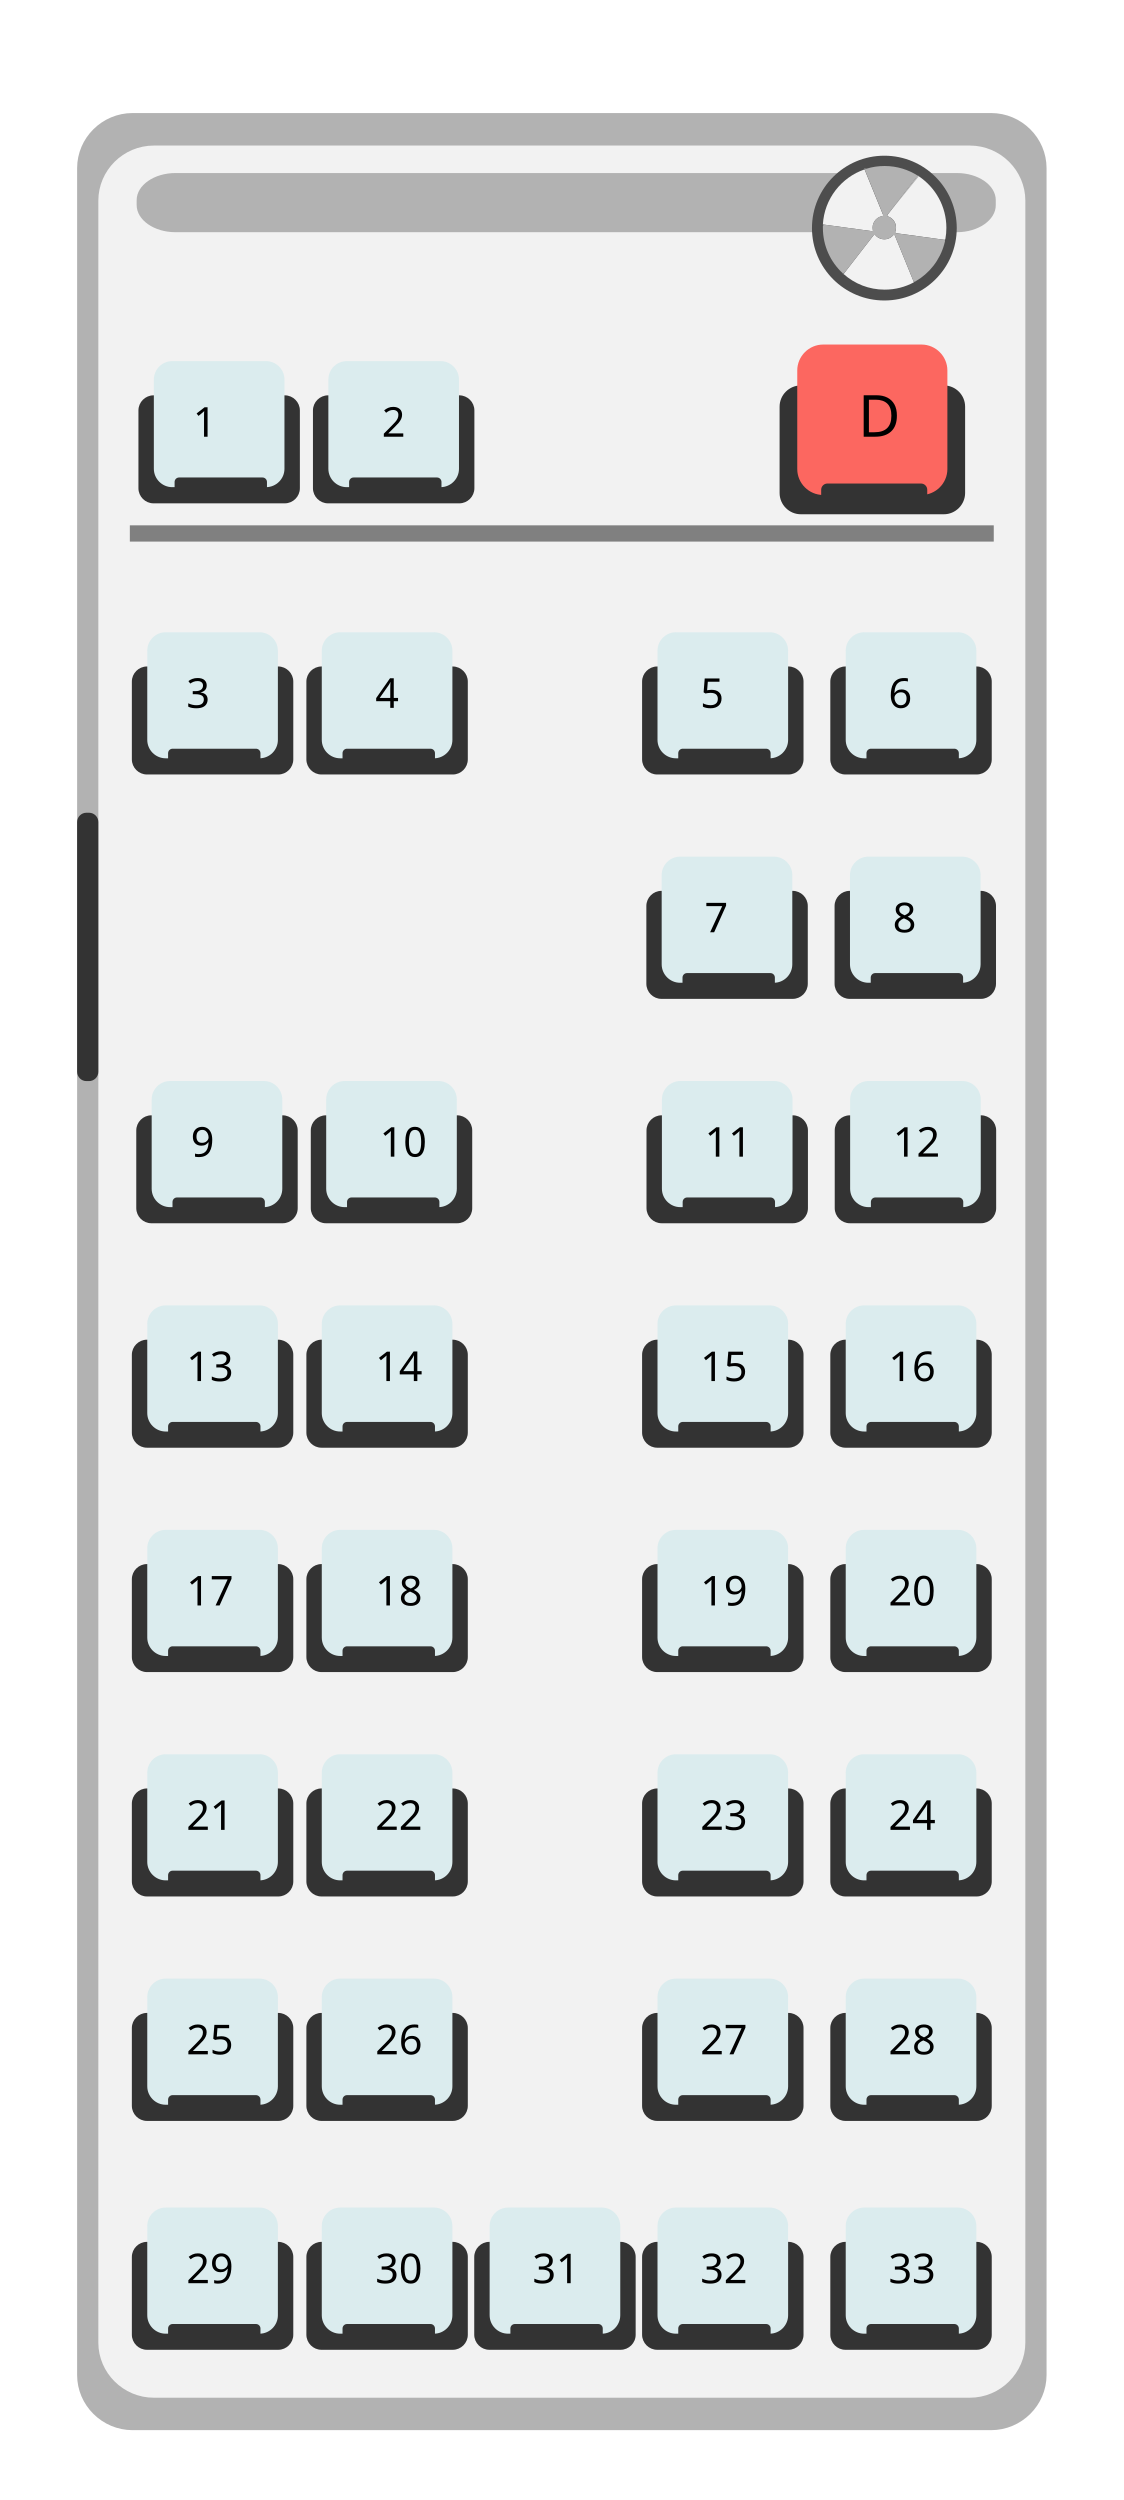
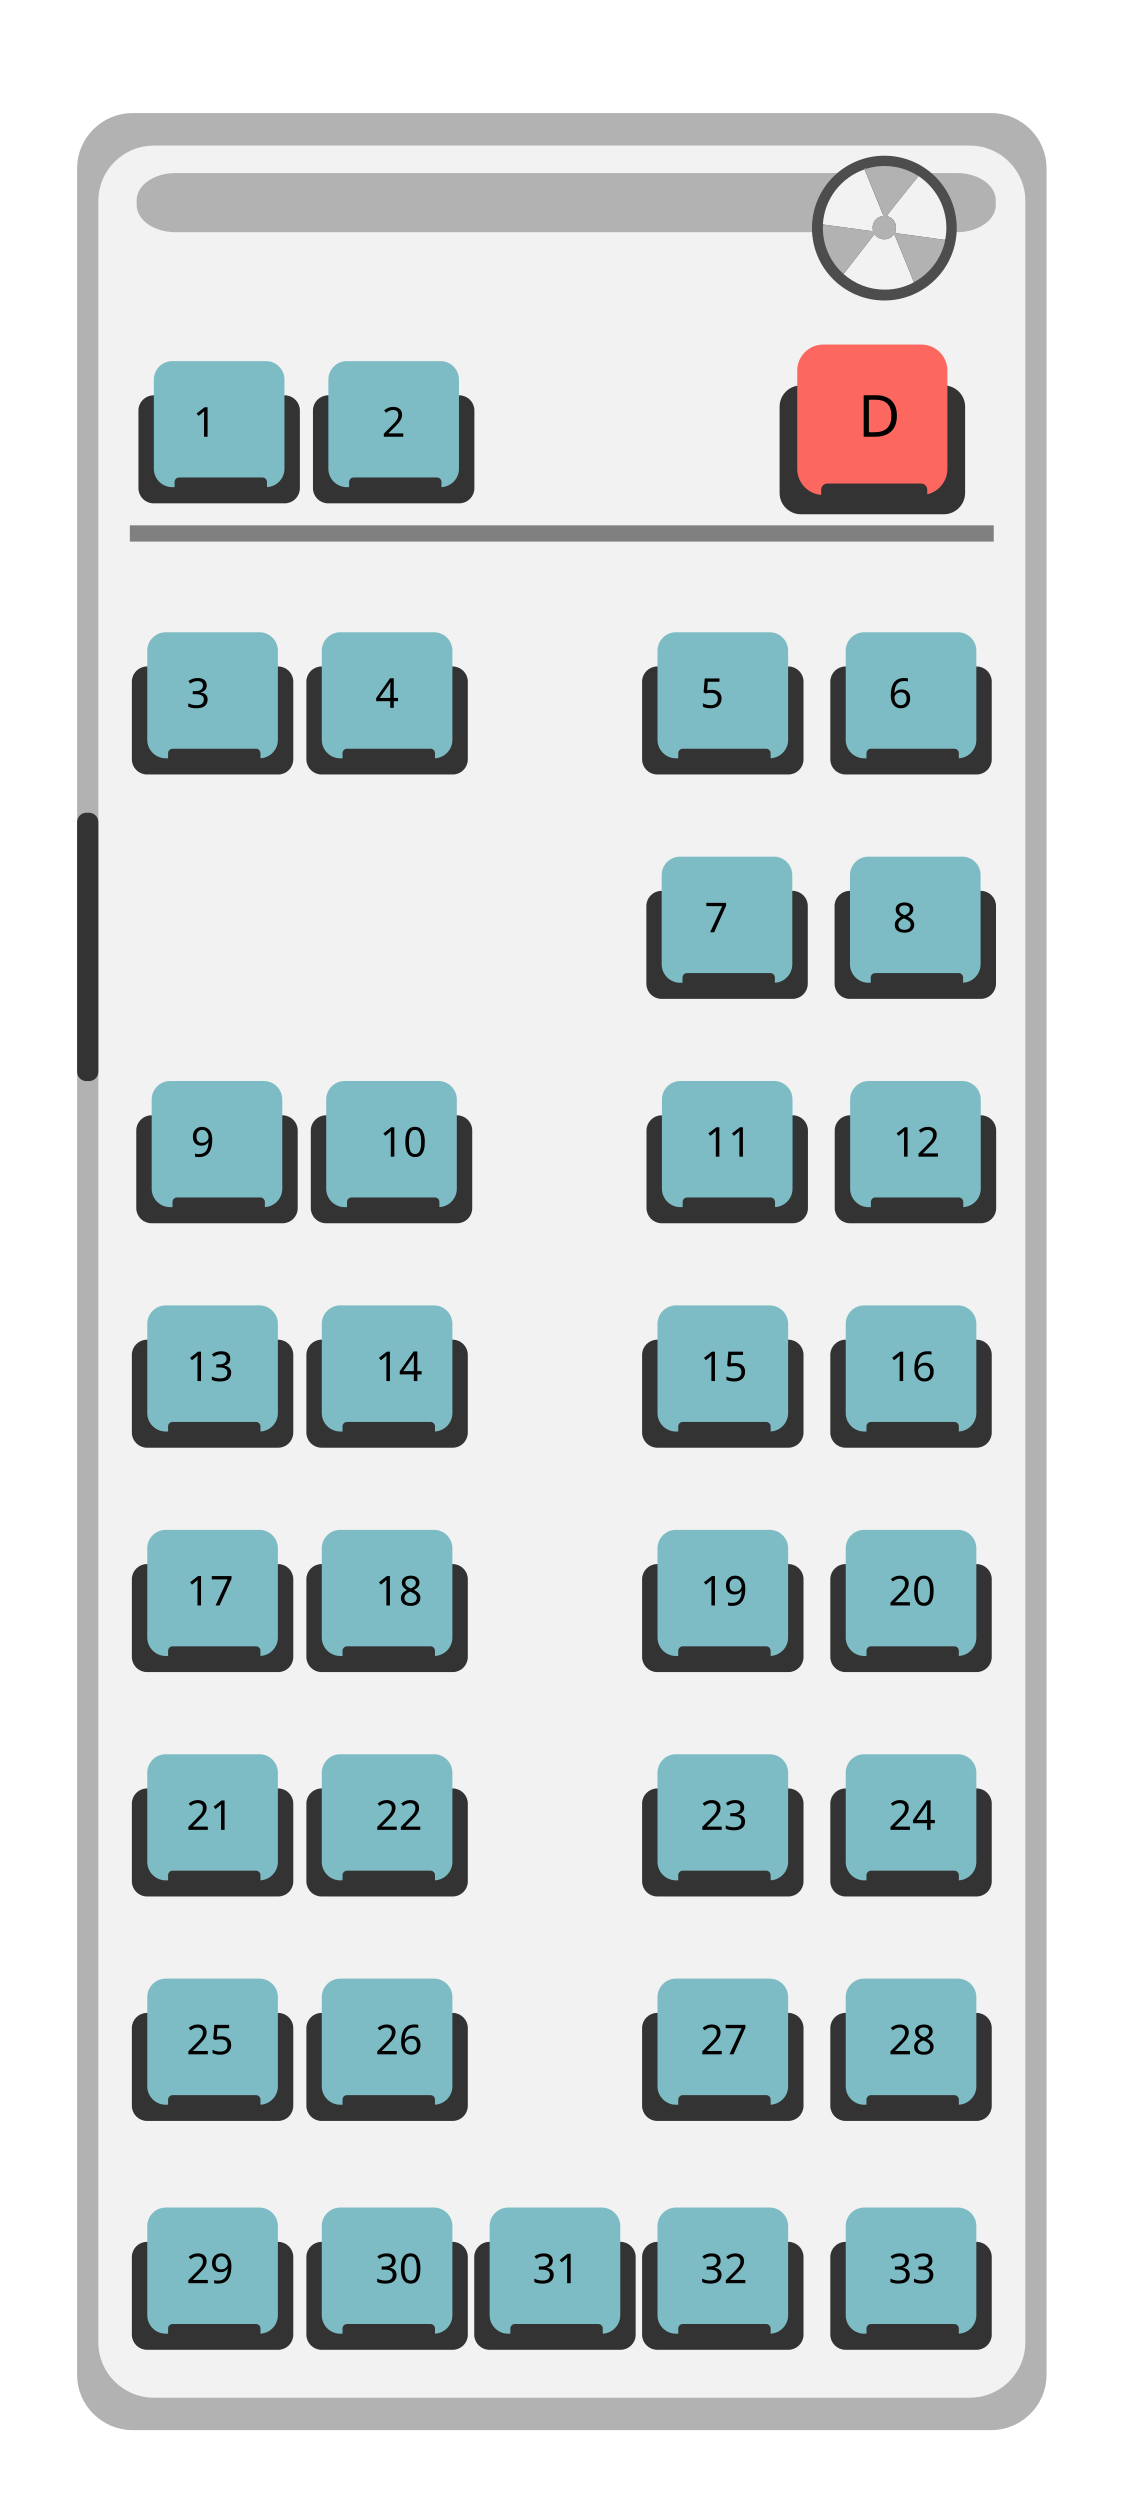
<svg xmlns="http://www.w3.org/2000/svg" version="1.1" id="Layer_1" x="0px" y="0px" viewBox="0 0 1451.3 3228.9" style="enable-background:new 0 0 1451.3 3228.9;" xml:space="preserve">
  <style type="text/css">
	.st0{fill:#B2B2B2;}
	.st1{fill:#F2F2F2;}
	.st2{fill:none;stroke:#808080;stroke-width:21;stroke-miterlimit:10;}
	.st3{fill:#4D4D4D;}
	.st4{fill:none;}
	.st5{fill:#333333;}
- 	.st6{fill:#DBECEE;}
+ 	.st6{fill:#7DBCC4;}
	.st7{font-family:'ArialMT';}
	.st8{font-size:53.218px;}
	.st9{fill:#FC6760;}
	.st10{font-family:'MyriadPro-Regular';}
	.st11{font-size:75px;}
</style>
  <g>
    <g>
      <path class="st0" d="M1280,3138.7H171.3c-39.4,0-71.7-32.1-71.7-71.2V217.2c0-39.2,32.3-71.2,71.7-71.2H1280    c39.4,0,71.7,32.1,71.7,71.2v2850.2C1351.7,3106.6,1319.4,3138.7,1280,3138.7z" />
      <path class="st1" d="M1252.6,3096.8H198.7c-39.4,0-71.7-32.1-71.7-71.2V259.2c0-39.2,32.3-71.2,71.7-71.2h1053.9    c39.4,0,71.7,32.1,71.7,71.2v2766.3C1324.3,3064.7,1292,3096.8,1252.6,3096.8z" />
    </g>
    <path class="st0" d="M1236,299.9H226.6c-27.6,0-50.1-15.8-50.1-35v-6.4c0-19.3,22.6-35,50.1-35H1236c27.6,0,50.1,15.8,50.1,35v6.4   C1286.2,284.1,1263.6,299.9,1236,299.9z" />
    <g>
      <g>
        <line class="st2" x1="167.7" y1="689" x2="1283.5" y2="689" />
      </g>
      <g>
        <circle class="st3" cx="1142.2" cy="294.6" r="93.5" />
        <g>
          <path class="st1" d="M1180.4,364.6c-11.3,6.1-24.1,9.5-37.8,9.5c-20.4,0-38.9-7.6-53.1-20.2l40-51.6c2.7,4.1,7.4,6.8,12.7,6.8      c5.3,0,10-2.8,12.7-6.9L1180.4,364.6z" />
          <path class="st1" d="M1127,294c0,1.7,0.3,3.3,0.8,4.8l-65-8.9c1.8-33.1,23.8-60.8,53.8-71.1l24.5,60.1      C1133.3,279.4,1127,286,1127,294z" />
          <path class="st1" d="M1222.3,294.3c0,4.9-0.4,9.7-1.3,14.3c-0.1,0.7-0.8,1.2-1.5,1.1l-62.1-8.5c-0.9-0.1-1.4-1-1.1-1.9      c0.6-1.7,1-3.5,1-5.4c0-6.7-4.4-12.4-10.4-14.4c-0.9-0.3-1.2-1.4-0.6-2.1l39.1-50.4l0.2,0c0.4,0.2,0.7,0.5,1.1,0.7      C1208.2,242.1,1222.3,266.6,1222.3,294.3z" />
          <path class="st0" d="M1219.4,309.7c0.8,0.1,1.3,0.9,1.2,1.6c-0.3,1.3-0.6,2.6-1,3.9c-5.6,20.7-19.3,38-37.5,48.4h0      c-0.1,0.1-0.2,0.1-0.3,0.2c-0.7,0.4-1.6,0.1-2-0.7l-24-58.7c-0.4-0.9-1.6-1.2-2.3-0.4c-2.8,3.1-6.8,5.1-11.3,5.1      c-4.7,0-8.8-2.1-11.6-5.4c-0.6-0.7-1.6-0.7-2.2,0l-38,49c-0.5,0.6-1.4,0.7-2,0.2c0,0,0,0,0,0c-15.8-14.6-25.6-35.4-25.6-58.6      c0-1,0-1.9,0-2.9c0.6-0.5,0.9-0.8,1.6-1.3l61.4,8.4c0.9,0.1,1.7-0.7,1.5-1.6c-0.2-1-0.3-1.9-0.3-3c0-7.4,5.4-13.6,12.4-14.9      c0.9-0.2,1.4-1.1,1.1-1.9l-23.3-57.1c-0.3-0.7,0.1-1.6,0.9-1.8c0.3-0.1,0.7-0.2,1-0.3h0c7.4-2.3,15.3-3.5,23.4-3.5      c15.8,0,30.6,4.6,43,12.6l-0.2,0l-39.1,50.4c-0.6,0.7-0.3,1.8,0.6,2.1c6.1,2,10.4,7.7,10.4,14.4c0,1.9-0.3,3.7-1,5.4      c-0.3,0.8,0.2,1.7,1.1,1.9L1219.4,309.7z" />
          <polygon class="st0" points="1187.1,227.3 1186.6,227.8 1144.9,279.1 1185.3,227.1 1185.6,227.1     " />
          <path class="st0" d="M1119.1,218c-0.8,0.3-1.6,0.5-2.5,0.8l-0.5-1.2L1119.1,218z" />
          <path class="st4" d="M1182,363.7c-0.6,0.3-1.1,0.6-1.7,0.9" />
          <path class="st0" d="M1062.9,289.9c0,0.2,0,0.3,0,0.4l-0.2-0.5L1062.9,289.9z" />
          <path class="st0" d="M1089.5,353.9l-0.5,0.6l-0.7-1.6C1088.7,353.3,1089.1,353.6,1089.5,353.9z" />
        </g>
      </g>
      <path id="Door" class="st5" d="M115,1396.3h-3.4c-6.6,0-12-5.4-12-12v-322.6c0-6.6,5.4-12,12-12h3.4c6.6,0,12,5.4,12,12v322.6    C127,1390.9,121.6,1396.3,115,1396.3z" />
    </g>
  </g>
  <g id="_x33_3">
    <g>
      <path class="st5" d="M1261.4,3034.9h-169.5c-10.7,0-19.5-8.8-19.5-19.5V2915c0-10.7,8.8-19.5,19.5-19.5h169.5    c10.7,0,19.5,8.8,19.5,19.5v100.5C1280.9,3026.1,1272.1,3034.9,1261.4,3034.9z" />
      <path class="st6" d="M1237.2,3014.1h-121.1c-13.1,0-23.8-10.7-23.8-23.8V2875c0-13.1,10.7-23.8,23.8-23.8h121.1    c13.1,0,23.8,10.7,23.8,23.8v115.3C1261,3003.4,1250.3,3014.1,1237.2,3014.1z" />
      <path class="st5" d="M1232.6,3028.9h-107.7c-3.2,0-5.8-2.6-5.8-5.8v-15.7c0-3.2,2.6-5.8,5.8-5.8h107.7c3.2,0,5.8,2.6,5.8,5.8v15.7    C1238.4,3026.3,1235.8,3028.9,1232.6,3028.9z" />
    </g>
    <text transform="matrix(1 0 0 1 1147.59 2948.894)" class="st7 st8">33</text>
  </g>
  <g id="_x33_2">
    <g>
      <path class="st5" d="M1018.3,3034.9H848.8c-10.7,0-19.5-8.8-19.5-19.5V2915c0-10.7,8.8-19.5,19.5-19.5h169.5    c10.7,0,19.5,8.8,19.5,19.5v100.5C1037.8,3026.1,1029,3034.9,1018.3,3034.9z" />
      <path class="st6" d="M994.1,3014.1H873c-13.1,0-23.8-10.7-23.8-23.8V2875c0-13.1,10.7-23.8,23.8-23.8h121.1    c13.1,0,23.8,10.7,23.8,23.8v115.3C1017.9,3003.4,1007.2,3014.1,994.1,3014.1z" />
      <path class="st5" d="M989.5,3028.9H881.8c-3.2,0-5.8-2.6-5.8-5.8v-15.7c0-3.2,2.6-5.8,5.8-5.8h107.7c3.2,0,5.8,2.6,5.8,5.8v15.7    C995.3,3026.3,992.7,3028.9,989.5,3028.9z" />
    </g>
    <text transform="matrix(1 0 0 1 904.5042 2948.894)" class="st7 st8">32</text>
  </g>
  <g id="_x33_1">
    <g>
      <path class="st5" d="M801.5,3034.9H632c-10.7,0-19.5-8.8-19.5-19.5V2915c0-10.7,8.8-19.5,19.5-19.5h169.5    c10.7,0,19.5,8.8,19.5,19.5v100.5C821,3026.1,812.3,3034.9,801.5,3034.9z" />
      <path class="st6" d="M777.4,3014.1H656.2c-13.1,0-23.8-10.7-23.8-23.8V2875c0-13.1,10.7-23.8,23.8-23.8h121.1    c13.1,0,23.8,10.7,23.8,23.8v115.3C801.1,3003.4,790.4,3014.1,777.4,3014.1z" />
      <path class="st5" d="M772.8,3028.9H665c-3.2,0-5.8-2.6-5.8-5.8v-15.7c0-3.2,2.6-5.8,5.8-5.8h107.7c3.2,0,5.8,2.6,5.8,5.8v15.7    C778.5,3026.3,775.9,3028.9,772.8,3028.9z" />
    </g>
    <text transform="matrix(1 0 0 1 687.7219 2948.894)" class="st7 st8">31</text>
  </g>
  <g id="_x33_0">
    <g>
      <path class="st5" d="M584.8,3034.9H415.2c-10.7,0-19.5-8.8-19.5-19.5V2915c0-10.7,8.8-19.5,19.5-19.5h169.5    c10.7,0,19.5,8.8,19.5,19.5v100.5C604.2,3026.1,595.5,3034.9,584.8,3034.9z" />
      <path class="st6" d="M560.6,3014.1H439.4c-13.1,0-23.8-10.7-23.8-23.8V2875c0-13.1,10.7-23.8,23.8-23.8h121.1    c13.1,0,23.8,10.7,23.8,23.8v115.3C584.3,3003.4,573.6,3014.1,560.6,3014.1z" />
      <path class="st5" d="M556,3028.9H448.2c-3.2,0-5.8-2.6-5.8-5.8v-15.7c0-3.2,2.6-5.8,5.8-5.8H556c3.2,0,5.8,2.6,5.8,5.8v15.7    C561.7,3026.3,559.2,3028.9,556,3028.9z" />
    </g>
    <text transform="matrix(1 0 0 1 484.7273 2948.894)" class="st7 st8">30</text>
  </g>
  <g id="_x32_9">
    <g>
      <path class="st5" d="M359.4,3034.9H189.8c-10.7,0-19.5-8.8-19.5-19.5V2915c0-10.7,8.8-19.5,19.5-19.5h169.5    c10.7,0,19.5,8.8,19.5,19.5v100.5C378.8,3026.1,370.1,3034.9,359.4,3034.9z" />
      <path class="st6" d="M335.2,3014.1H214c-13.1,0-23.8-10.7-23.8-23.8V2875c0-13.1,10.7-23.8,23.8-23.8h121.1    c13.1,0,23.8,10.7,23.8,23.8v115.3C358.9,3003.4,348.2,3014.1,335.2,3014.1z" />
      <path class="st5" d="M330.6,3028.9H222.9c-3.2,0-5.8-2.6-5.8-5.8v-15.7c0-3.2,2.6-5.8,5.8-5.8h107.7c3.2,0,5.8,2.6,5.8,5.8v15.7    C336.3,3026.3,333.8,3028.9,330.6,3028.9z" />
    </g>
    <text transform="matrix(1 0 0 1 240.7424 2948.894)" class="st7 st8">29</text>
  </g>
  <g id="_x32_8">
    <g>
      <path class="st5" d="M1261.4,2739.3h-169.5c-10.7,0-19.5-8.8-19.5-19.5v-100.5c0-10.7,8.8-19.5,19.5-19.5h169.5    c10.7,0,19.5,8.8,19.5,19.5v100.5C1280.9,2730.5,1272.1,2739.3,1261.4,2739.3z" />
      <path class="st6" d="M1237.2,2718.4h-121.1c-13.1,0-23.8-10.7-23.8-23.8v-115.3c0-13.1,10.7-23.8,23.8-23.8h121.1    c13.1,0,23.8,10.7,23.8,23.8v115.3C1261,2707.7,1250.3,2718.4,1237.2,2718.4z" />
      <path class="st5" d="M1232.6,2733.3h-107.7c-3.2,0-5.8-2.6-5.8-5.8v-15.7c0-3.2,2.6-5.8,5.8-5.8h107.7c3.2,0,5.8,2.6,5.8,5.8v15.7    C1238.4,2730.7,1235.8,2733.3,1232.6,2733.3z" />
    </g>
    <text transform="matrix(1 0 0 1 1147.59 2653.254)" class="st7 st8">28</text>
  </g>
  <g id="_x32_7">
    <g>
      <path class="st5" d="M1018.3,2739.3H848.8c-10.7,0-19.5-8.8-19.5-19.5v-100.5c0-10.7,8.8-19.5,19.5-19.5h169.5    c10.7,0,19.5,8.8,19.5,19.5v100.5C1037.8,2730.5,1029,2739.3,1018.3,2739.3z" />
      <path class="st6" d="M994.1,2718.4H873c-13.1,0-23.8-10.7-23.8-23.8v-115.3c0-13.1,10.7-23.8,23.8-23.8h121.1    c13.1,0,23.8,10.7,23.8,23.8v115.3C1017.9,2707.7,1007.2,2718.4,994.1,2718.4z" />
      <path class="st5" d="M989.5,2733.3H881.8c-3.2,0-5.8-2.6-5.8-5.8v-15.7c0-3.2,2.6-5.8,5.8-5.8h107.7c3.2,0,5.8,2.6,5.8,5.8v15.7    C995.3,2730.7,992.7,2733.3,989.5,2733.3z" />
    </g>
    <text transform="matrix(1 0 0 1 904.5042 2653.254)" class="st7 st8">27</text>
  </g>
  <g id="_x32_6">
    <g>
      <path class="st5" d="M584.8,2739.3H415.2c-10.7,0-19.5-8.8-19.5-19.5v-100.5c0-10.7,8.8-19.5,19.5-19.5h169.5    c10.7,0,19.5,8.8,19.5,19.5v100.5C604.2,2730.5,595.5,2739.3,584.8,2739.3z" />
      <path class="st6" d="M560.6,2718.4H439.4c-13.1,0-23.8-10.7-23.8-23.8v-115.3c0-13.1,10.7-23.8,23.8-23.8h121.1    c13.1,0,23.8,10.7,23.8,23.8v115.3C584.3,2707.7,573.6,2718.4,560.6,2718.4z" />
      <path class="st5" d="M556,2733.3H448.2c-3.2,0-5.8-2.6-5.8-5.8v-15.7c0-3.2,2.6-5.8,5.8-5.8H556c3.2,0,5.8,2.6,5.8,5.8v15.7    C561.7,2730.7,559.2,2733.3,556,2733.3z" />
    </g>
    <text transform="matrix(1 0 0 1 484.7273 2653.254)" class="st7 st8">26</text>
  </g>
  <g id="_x32_5">
    <g>
      <path class="st5" d="M359.4,2739.3H189.8c-10.7,0-19.5-8.8-19.5-19.5v-100.5c0-10.7,8.8-19.5,19.5-19.5h169.5    c10.7,0,19.5,8.8,19.5,19.5v100.5C378.8,2730.5,370.1,2739.3,359.4,2739.3z" />
      <path class="st6" d="M335.2,2718.4H214c-13.1,0-23.8-10.7-23.8-23.8v-115.3c0-13.1,10.7-23.8,23.8-23.8h121.1    c13.1,0,23.8,10.7,23.8,23.8v115.3C358.9,2707.7,348.2,2718.4,335.2,2718.4z" />
      <path class="st5" d="M330.6,2733.3H222.9c-3.2,0-5.8-2.6-5.8-5.8v-15.7c0-3.2,2.6-5.8,5.8-5.8h107.7c3.2,0,5.8,2.6,5.8,5.8v15.7    C336.3,2730.7,333.8,2733.3,330.6,2733.3z" />
    </g>
    <text transform="matrix(1 0 0 1 240.7424 2653.254)" class="st7 st8">25</text>
  </g>
  <g id="_x32_4">
    <g>
      <path class="st5" d="M1261.4,2449.4h-169.5c-10.7,0-19.5-8.8-19.5-19.5v-100.5c0-10.7,8.8-19.5,19.5-19.5h169.5    c10.7,0,19.5,8.8,19.5,19.5V2430C1280.9,2440.7,1272.1,2449.4,1261.4,2449.4z" />
      <path class="st6" d="M1237.2,2428.6h-121.1c-13.1,0-23.8-10.7-23.8-23.8v-115.3c0-13.1,10.7-23.8,23.8-23.8h121.1    c13.1,0,23.8,10.7,23.8,23.8v115.3C1261,2417.9,1250.3,2428.6,1237.2,2428.6z" />
      <path class="st5" d="M1232.6,2443.4h-107.7c-3.2,0-5.8-2.6-5.8-5.8v-15.7c0-3.2,2.6-5.8,5.8-5.8h107.7c3.2,0,5.8,2.6,5.8,5.8v15.7    C1238.4,2440.8,1235.8,2443.4,1232.6,2443.4z" />
    </g>
    <text transform="matrix(1 0 0 1 1147.59 2363.419)" class="st7 st8">24</text>
  </g>
  <g id="_x32_3">
    <g>
      <path class="st5" d="M1018.3,2449.4H848.8c-10.7,0-19.5-8.8-19.5-19.5v-100.5c0-10.7,8.8-19.5,19.5-19.5h169.5    c10.7,0,19.5,8.8,19.5,19.5V2430C1037.8,2440.7,1029,2449.4,1018.3,2449.4z" />
      <path class="st6" d="M994.1,2428.6H873c-13.1,0-23.8-10.7-23.8-23.8v-115.3c0-13.1,10.7-23.8,23.8-23.8h121.1    c13.1,0,23.8,10.7,23.8,23.8v115.3C1017.9,2417.9,1007.2,2428.6,994.1,2428.6z" />
      <path class="st5" d="M989.5,2443.4H881.8c-3.2,0-5.8-2.6-5.8-5.8v-15.7c0-3.2,2.6-5.8,5.8-5.8h107.7c3.2,0,5.8,2.6,5.8,5.8v15.7    C995.3,2440.8,992.7,2443.4,989.5,2443.4z" />
    </g>
    <text transform="matrix(1 0 0 1 904.5042 2363.419)" class="st7 st8">23</text>
  </g>
  <g id="_x32_2">
    <g>
      <path class="st5" d="M584.8,2449.4H415.2c-10.7,0-19.5-8.8-19.5-19.5v-100.5c0-10.7,8.8-19.5,19.5-19.5h169.5    c10.7,0,19.5,8.8,19.5,19.5V2430C604.2,2440.7,595.5,2449.4,584.8,2449.4z" />
      <path class="st6" d="M560.6,2428.6H439.4c-13.1,0-23.8-10.7-23.8-23.8v-115.3c0-13.1,10.7-23.8,23.8-23.8h121.1    c13.1,0,23.8,10.7,23.8,23.8v115.3C584.3,2417.9,573.6,2428.6,560.6,2428.6z" />
      <path class="st5" d="M556,2443.4H448.2c-3.2,0-5.8-2.6-5.8-5.8v-15.7c0-3.2,2.6-5.8,5.8-5.8H556c3.2,0,5.8,2.6,5.8,5.8v15.7    C561.7,2440.8,559.2,2443.4,556,2443.4z" />
    </g>
    <text transform="matrix(1 0 0 1 484.7273 2363.419)" class="st7 st8">22</text>
  </g>
  <g id="_x32_1">
    <g>
      <path class="st5" d="M359.4,2449.4H189.8c-10.7,0-19.5-8.8-19.5-19.5v-100.5c0-10.7,8.8-19.5,19.5-19.5h169.5    c10.7,0,19.5,8.8,19.5,19.5V2430C378.8,2440.7,370.1,2449.4,359.4,2449.4z" />
      <path class="st6" d="M335.2,2428.6H214c-13.1,0-23.8-10.7-23.8-23.8v-115.3c0-13.1,10.7-23.8,23.8-23.8h121.1    c13.1,0,23.8,10.7,23.8,23.8v115.3C358.9,2417.9,348.2,2428.6,335.2,2428.6z" />
      <path class="st5" d="M330.6,2443.4H222.9c-3.2,0-5.8-2.6-5.8-5.8v-15.7c0-3.2,2.6-5.8,5.8-5.8h107.7c3.2,0,5.8,2.6,5.8,5.8v15.7    C336.3,2440.8,333.8,2443.4,330.6,2443.4z" />
    </g>
    <text transform="matrix(1 0 0 1 240.7424 2363.419)" class="st7 st8">21</text>
  </g>
  <g id="_x32_0">
    <g>
      <path class="st5" d="M1261.4,2159.6h-169.5c-10.7,0-19.5-8.8-19.5-19.5v-100.5c0-10.7,8.8-19.5,19.5-19.5h169.5    c10.7,0,19.5,8.8,19.5,19.5v100.5C1280.9,2150.8,1272.1,2159.6,1261.4,2159.6z" />
      <path class="st6" d="M1237.2,2138.8h-121.1c-13.1,0-23.8-10.7-23.8-23.8v-115.3c0-13.1,10.7-23.8,23.8-23.8h121.1    c13.1,0,23.8,10.7,23.8,23.8V2115C1261,2128.1,1250.3,2138.8,1237.2,2138.8z" />
      <path class="st5" d="M1232.6,2153.6h-107.7c-3.2,0-5.8-2.6-5.8-5.8v-15.7c0-3.2,2.6-5.8,5.8-5.8h107.7c3.2,0,5.8,2.6,5.8,5.8v15.7    C1238.4,2151,1235.8,2153.6,1232.6,2153.6z" />
    </g>
    <text transform="matrix(1 0 0 1 1147.59 2073.585)" class="st7 st8">20</text>
  </g>
  <g id="_x31_9">
    <g>
      <path class="st5" d="M1018.3,2159.6H848.8c-10.7,0-19.5-8.8-19.5-19.5v-100.5c0-10.7,8.8-19.5,19.5-19.5h169.5    c10.7,0,19.5,8.8,19.5,19.5v100.5C1037.8,2150.8,1029,2159.6,1018.3,2159.6z" />
      <path class="st6" d="M994.1,2138.8H873c-13.1,0-23.8-10.7-23.8-23.8v-115.3c0-13.1,10.7-23.8,23.8-23.8h121.1    c13.1,0,23.8,10.7,23.8,23.8V2115C1017.9,2128.1,1007.2,2138.8,994.1,2138.8z" />
      <path class="st5" d="M989.5,2153.6H881.8c-3.2,0-5.8-2.6-5.8-5.8v-15.7c0-3.2,2.6-5.8,5.8-5.8h107.7c3.2,0,5.8,2.6,5.8,5.8v15.7    C995.3,2151,992.7,2153.6,989.5,2153.6z" />
    </g>
    <text transform="matrix(1 0 0 1 904.5042 2073.585)" class="st7 st8">19</text>
  </g>
  <g id="_x31_8">
    <g>
      <path class="st5" d="M584.8,2159.6H415.2c-10.7,0-19.5-8.8-19.5-19.5v-100.5c0-10.7,8.8-19.5,19.5-19.5h169.5    c10.7,0,19.5,8.8,19.5,19.5v100.5C604.2,2150.8,595.5,2159.6,584.8,2159.6z" />
      <path class="st6" d="M560.6,2138.8H439.4c-13.1,0-23.8-10.7-23.8-23.8v-115.3c0-13.1,10.7-23.8,23.8-23.8h121.1    c13.1,0,23.8,10.7,23.8,23.8V2115C584.3,2128.1,573.6,2138.8,560.6,2138.8z" />
      <path class="st5" d="M556,2153.6H448.2c-3.2,0-5.8-2.6-5.8-5.8v-15.7c0-3.2,2.6-5.8,5.8-5.8H556c3.2,0,5.8,2.6,5.8,5.8v15.7    C561.7,2151,559.2,2153.6,556,2153.6z" />
    </g>
    <text transform="matrix(1 0 0 1 484.7273 2073.585)" class="st7 st8">18</text>
  </g>
  <g id="_x31_7">
    <g>
      <path class="st5" d="M359.4,2159.6H189.8c-10.7,0-19.5-8.8-19.5-19.5v-100.5c0-10.7,8.8-19.5,19.5-19.5h169.5    c10.7,0,19.5,8.8,19.5,19.5v100.5C378.8,2150.8,370.1,2159.6,359.4,2159.6z" />
      <path class="st6" d="M335.2,2138.8H214c-13.1,0-23.8-10.7-23.8-23.8v-115.3c0-13.1,10.7-23.8,23.8-23.8h121.1    c13.1,0,23.8,10.7,23.8,23.8V2115C358.9,2128.1,348.2,2138.8,335.2,2138.8z" />
      <path class="st5" d="M330.6,2153.6H222.9c-3.2,0-5.8-2.6-5.8-5.8v-15.7c0-3.2,2.6-5.8,5.8-5.8h107.7c3.2,0,5.8,2.6,5.8,5.8v15.7    C336.3,2151,333.8,2153.6,330.6,2153.6z" />
    </g>
    <text transform="matrix(1 0 0 1 240.7424 2073.585)" class="st7 st8">17</text>
  </g>
  <g id="_x31_6">
    <g>
      <path class="st5" d="M1261.4,1869.8h-169.5c-10.7,0-19.5-8.8-19.5-19.5v-100.5c0-10.7,8.8-19.5,19.5-19.5h169.5    c10.7,0,19.5,8.8,19.5,19.5v100.5C1280.9,1861,1272.1,1869.8,1261.4,1869.8z" />
      <path class="st6" d="M1237.2,1848.9h-121.1c-13.1,0-23.8-10.7-23.8-23.8v-115.3c0-13.1,10.7-23.8,23.8-23.8h121.1    c13.1,0,23.8,10.7,23.8,23.8v115.3C1261,1838.2,1250.3,1848.9,1237.2,1848.9z" />
      <path class="st5" d="M1232.6,1863.8h-107.7c-3.2,0-5.8-2.6-5.8-5.8v-15.7c0-3.2,2.6-5.8,5.8-5.8h107.7c3.2,0,5.8,2.6,5.8,5.8v15.7    C1238.4,1861.2,1235.8,1863.8,1232.6,1863.8z" />
    </g>
    <text transform="matrix(1 0 0 1 1147.59 1783.751)" class="st7 st8">16</text>
  </g>
  <g id="_x31_5">
    <g>
      <path class="st5" d="M1018.3,1869.8H848.8c-10.7,0-19.5-8.8-19.5-19.5v-100.5c0-10.7,8.8-19.5,19.5-19.5h169.5    c10.7,0,19.5,8.8,19.5,19.5v100.5C1037.8,1861,1029,1869.8,1018.3,1869.8z" />
      <path class="st6" d="M994.1,1848.9H873c-13.1,0-23.8-10.7-23.8-23.8v-115.3c0-13.1,10.7-23.8,23.8-23.8h121.1    c13.1,0,23.8,10.7,23.8,23.8v115.3C1017.9,1838.2,1007.2,1848.9,994.1,1848.9z" />
      <path class="st5" d="M989.5,1863.8H881.8c-3.2,0-5.8-2.6-5.8-5.8v-15.7c0-3.2,2.6-5.8,5.8-5.8h107.7c3.2,0,5.8,2.6,5.8,5.8v15.7    C995.3,1861.2,992.7,1863.8,989.5,1863.8z" />
    </g>
    <text transform="matrix(1 0 0 1 904.5042 1783.751)" class="st7 st8">15</text>
  </g>
  <g id="_x31_4">
    <g>
      <path class="st5" d="M584.8,1869.8H415.2c-10.7,0-19.5-8.8-19.5-19.5v-100.5c0-10.7,8.8-19.5,19.5-19.5h169.5    c10.7,0,19.5,8.8,19.5,19.5v100.5C604.2,1861,595.5,1869.8,584.8,1869.8z" />
      <path class="st6" d="M560.6,1848.9H439.4c-13.1,0-23.8-10.7-23.8-23.8v-115.3c0-13.1,10.7-23.8,23.8-23.8h121.1    c13.1,0,23.8,10.7,23.8,23.8v115.3C584.3,1838.2,573.6,1848.9,560.6,1848.9z" />
      <path class="st5" d="M556,1863.8H448.2c-3.2,0-5.8-2.6-5.8-5.8v-15.7c0-3.2,2.6-5.8,5.8-5.8H556c3.2,0,5.8,2.6,5.8,5.8v15.7    C561.7,1861.2,559.2,1863.8,556,1863.8z" />
    </g>
    <text transform="matrix(1 0 0 1 484.7273 1783.751)" class="st7 st8">14</text>
  </g>
  <g id="_x31_3">
    <g>
      <path class="st5" d="M359.4,1869.8H189.8c-10.7,0-19.5-8.8-19.5-19.5v-100.5c0-10.7,8.8-19.5,19.5-19.5h169.5    c10.7,0,19.5,8.8,19.5,19.5v100.5C378.8,1861,370.1,1869.8,359.4,1869.8z" />
      <path class="st6" d="M335.2,1848.9H214c-13.1,0-23.8-10.7-23.8-23.8v-115.3c0-13.1,10.7-23.8,23.8-23.8h121.1    c13.1,0,23.8,10.7,23.8,23.8v115.3C358.9,1838.2,348.2,1848.9,335.2,1848.9z" />
      <path class="st5" d="M330.6,1863.8H222.9c-3.2,0-5.8-2.6-5.8-5.8v-15.7c0-3.2,2.6-5.8,5.8-5.8h107.7c3.2,0,5.8,2.6,5.8,5.8v15.7    C336.3,1861.2,333.8,1863.8,330.6,1863.8z" />
    </g>
    <text transform="matrix(1 0 0 1 240.7424 1783.751)" class="st7 st8">13</text>
  </g>
  <g id="_x31_2">
    <g>
      <path class="st5" d="M1267.1,1579.9h-169.5c-10.7,0-19.5-8.8-19.5-19.5V1460c0-10.7,8.8-19.5,19.5-19.5h169.5    c10.7,0,19.5,8.8,19.5,19.5v100.5C1286.6,1571.2,1277.8,1579.9,1267.1,1579.9z" />
      <path class="st6" d="M1242.9,1559.1h-121.1c-13.1,0-23.8-10.7-23.8-23.8V1420c0-13.1,10.7-23.8,23.8-23.8h121.1    c13.1,0,23.8,10.7,23.8,23.8v115.3C1266.7,1548.4,1256,1559.1,1242.9,1559.1z" />
      <path class="st5" d="M1238.3,1573.9h-107.7c-3.2,0-5.8-2.6-5.8-5.8v-15.7c0-3.2,2.6-5.8,5.8-5.8h107.7c3.2,0,5.8,2.6,5.8,5.8v15.7    C1244.1,1571.3,1241.5,1573.9,1238.3,1573.9z" />
    </g>
    <text transform="matrix(1 0 0 1 1153.292 1493.916)" class="st7 st8">12</text>
  </g>
  <g id="_x31_1">
    <g>
      <path class="st5" d="M1024,1579.9H854.5c-10.7,0-19.5-8.8-19.5-19.5V1460c0-10.7,8.8-19.5,19.5-19.5H1024    c10.7,0,19.5,8.8,19.5,19.5v100.5C1043.5,1571.2,1034.8,1579.9,1024,1579.9z" />
      <path class="st6" d="M999.8,1559.1H878.7c-13.1,0-23.8-10.7-23.8-23.8V1420c0-13.1,10.7-23.8,23.8-23.8h121.1    c13.1,0,23.8,10.7,23.8,23.8v115.3C1023.6,1548.4,1012.9,1559.1,999.8,1559.1z" />
      <path class="st5" d="M995.2,1573.9H887.5c-3.2,0-5.8-2.6-5.8-5.8v-15.7c0-3.2,2.6-5.8,5.8-5.8h107.7c3.2,0,5.8,2.6,5.8,5.8v15.7    C1001,1571.3,998.4,1573.9,995.2,1573.9z" />
    </g>
    <text transform="matrix(1 0 0 1 910.2064 1493.916)" class="st7 st8">11</text>
  </g>
  <g id="_x31_0">
    <g>
      <path class="st5" d="M590.5,1579.9H420.9c-10.7,0-19.5-8.8-19.5-19.5V1460c0-10.7,8.8-19.5,19.5-19.5h169.5    c10.7,0,19.5,8.8,19.5,19.5v100.5C609.9,1571.2,601.2,1579.9,590.5,1579.9z" />
      <path class="st6" d="M566.3,1559.1H445.1c-13.1,0-23.8-10.7-23.8-23.8V1420c0-13.1,10.7-23.8,23.8-23.8h121.1    c13.1,0,23.8,10.7,23.8,23.8v115.3C590,1548.4,579.3,1559.1,566.3,1559.1z" />
      <path class="st5" d="M561.7,1573.9H454c-3.2,0-5.8-2.6-5.8-5.8v-15.7c0-3.2,2.6-5.8,5.8-5.8h107.7c3.2,0,5.8,2.6,5.8,5.8v15.7    C567.4,1571.3,564.9,1573.9,561.7,1573.9z" />
    </g>
    <text transform="matrix(1 0 0 1 490.4295 1493.916)" class="st7 st8">10</text>
  </g>
  <g id="_x39_">
    <g>
      <path class="st5" d="M365.1,1579.9H195.5c-10.7,0-19.5-8.8-19.5-19.5V1460c0-10.7,8.8-19.5,19.5-19.5h169.5    c10.7,0,19.5,8.8,19.5,19.5v100.5C384.5,1571.2,375.8,1579.9,365.1,1579.9z" />
      <path class="st6" d="M340.9,1559.1H219.7c-13.1,0-23.8-10.7-23.8-23.8V1420c0-13.1,10.7-23.8,23.8-23.8h121.1    c13.1,0,23.8,10.7,23.8,23.8v115.3C364.6,1548.4,353.9,1559.1,340.9,1559.1z" />
      <path class="st5" d="M336.3,1573.9H228.6c-3.2,0-5.8-2.6-5.8-5.8v-15.7c0-3.2,2.6-5.8,5.8-5.8h107.7c3.2,0,5.8,2.6,5.8,5.8v15.7    C342,1571.3,339.5,1573.9,336.3,1573.9z" />
    </g>
    <text transform="matrix(1 0 0 1 246.4447 1493.916)" class="st7 st8">9</text>
  </g>
  <g id="_x38_">
    <g>
      <path class="st5" d="M1266.9,1290.1h-169.5c-10.7,0-19.5-8.8-19.5-19.5v-100.5c0-10.7,8.8-19.5,19.5-19.5h169.5    c10.7,0,19.5,8.8,19.5,19.5v100.5C1286.3,1281.3,1277.6,1290.1,1266.9,1290.1z" />
      <path class="st6" d="M1242.7,1269.3h-121.1c-13.1,0-23.8-10.7-23.8-23.8v-115.3c0-13.1,10.7-23.8,23.8-23.8h121.1    c13.1,0,23.8,10.7,23.8,23.8v115.3C1266.4,1258.6,1255.7,1269.3,1242.7,1269.3z" />
      <path class="st5" d="M1238.1,1284.1h-107.7c-3.2,0-5.8-2.6-5.8-5.8v-15.7c0-3.2,2.6-5.8,5.8-5.8h107.7c3.2,0,5.8,2.6,5.8,5.8v15.7    C1243.8,1281.5,1241.3,1284.1,1238.1,1284.1z" />
    </g>
    <text transform="matrix(1 0 0 1 1153.031 1204.082)" class="st7 st8">8</text>
  </g>
  <g id="_x37_">
    <g>
      <path class="st5" d="M1023.8,1290.1H854.3c-10.7,0-19.5-8.8-19.5-19.5v-100.5c0-10.7,8.8-19.5,19.5-19.5h169.5    c10.7,0,19.5,8.8,19.5,19.5v100.5C1043.3,1281.3,1034.5,1290.1,1023.8,1290.1z" />
      <path class="st6" d="M999.6,1269.3H878.4c-13.1,0-23.8-10.7-23.8-23.8v-115.3c0-13.1,10.7-23.8,23.8-23.8h121.1    c13.1,0,23.8,10.7,23.8,23.8v115.3C1023.3,1258.6,1012.6,1269.3,999.6,1269.3z" />
      <path class="st5" d="M995,1284.1H887.3c-3.2,0-5.8-2.6-5.8-5.8v-15.7c0-3.2,2.6-5.8,5.8-5.8H995c3.2,0,5.8,2.6,5.8,5.8v15.7    C1000.8,1281.5,998.2,1284.1,995,1284.1z" />
    </g>
    <text transform="matrix(1 0 0 1 909.9457 1204.082)" class="st7 st8">7</text>
  </g>
  <g id="_x36_">
    <g>
      <path class="st5" d="M1261.4,1000.3h-169.5c-10.7,0-19.5-8.8-19.5-19.5V880.3c0-10.7,8.8-19.5,19.5-19.5h169.5    c10.7,0,19.5,8.8,19.5,19.5v100.5C1280.9,991.5,1272.1,1000.3,1261.4,1000.3z" />
      <path class="st6" d="M1237.2,979.4h-121.1c-13.1,0-23.8-10.7-23.8-23.8V840.4c0-13.1,10.7-23.8,23.8-23.8h121.1    c13.1,0,23.8,10.7,23.8,23.8v115.3C1261,968.7,1250.3,979.4,1237.2,979.4z" />
      <path class="st5" d="M1232.6,994.3h-107.7c-3.2,0-5.8-2.6-5.8-5.8v-15.7c0-3.2,2.6-5.8,5.8-5.8h107.7c3.2,0,5.8,2.6,5.8,5.8v15.7    C1238.4,991.7,1235.8,994.3,1232.6,994.3z" />
    </g>
    <text transform="matrix(1 0 0 1 1147.59 914.2474)" class="st7 st8">6</text>
  </g>
  <g id="_x35_">
    <g>
      <path class="st5" d="M1018.3,1000.3H848.8c-10.7,0-19.5-8.8-19.5-19.5V880.3c0-10.7,8.8-19.5,19.5-19.5h169.5    c10.7,0,19.5,8.8,19.5,19.5v100.5C1037.8,991.5,1029,1000.3,1018.3,1000.3z" />
      <path class="st6" d="M994.1,979.4H873c-13.1,0-23.8-10.7-23.8-23.8V840.4c0-13.1,10.7-23.8,23.8-23.8h121.1    c13.1,0,23.8,10.7,23.8,23.8v115.3C1017.9,968.7,1007.2,979.4,994.1,979.4z" />
      <path class="st5" d="M989.5,994.3H881.8c-3.2,0-5.8-2.6-5.8-5.8v-15.7c0-3.2,2.6-5.8,5.8-5.8h107.7c3.2,0,5.8,2.6,5.8,5.8v15.7    C995.3,991.7,992.7,994.3,989.5,994.3z" />
    </g>
    <text transform="matrix(1 0 0 1 904.5042 914.2474)" class="st7 st8">5</text>
  </g>
  <g id="_x34__17_">
    <g>
      <path class="st5" d="M584.8,1000.3H415.2c-10.7,0-19.5-8.8-19.5-19.5V880.3c0-10.7,8.8-19.5,19.5-19.5h169.5    c10.7,0,19.5,8.8,19.5,19.5v100.5C604.2,991.5,595.5,1000.3,584.8,1000.3z" />
      <path class="st6" d="M560.6,979.4H439.4c-13.1,0-23.8-10.7-23.8-23.8V840.4c0-13.1,10.7-23.8,23.8-23.8h121.1    c13.1,0,23.8,10.7,23.8,23.8v115.3C584.3,968.7,573.6,979.4,560.6,979.4z" />
      <path class="st5" d="M556,994.3H448.2c-3.2,0-5.8-2.6-5.8-5.8v-15.7c0-3.2,2.6-5.8,5.8-5.8H556c3.2,0,5.8,2.6,5.8,5.8v15.7    C561.7,991.7,559.2,994.3,556,994.3z" />
    </g>
    <text transform="matrix(1 0 0 1 484.7273 914.2474)" class="st7 st8">4</text>
  </g>
  <g id="_x33__7_">
    <g>
      <path class="st5" d="M359.4,1000.3H189.8c-10.7,0-19.5-8.8-19.5-19.5V880.3c0-10.7,8.8-19.5,19.5-19.5h169.5    c10.7,0,19.5,8.8,19.5,19.5v100.5C378.8,991.5,370.1,1000.3,359.4,1000.3z" />
      <path class="st6" d="M335.2,979.4H214c-13.1,0-23.8-10.7-23.8-23.8V840.4c0-13.1,10.7-23.8,23.8-23.8h121.1    c13.1,0,23.8,10.7,23.8,23.8v115.3C358.9,968.7,348.2,979.4,335.2,979.4z" />
      <path class="st5" d="M330.6,994.3H222.9c-3.2,0-5.8-2.6-5.8-5.8v-15.7c0-3.2,2.6-5.8,5.8-5.8h107.7c3.2,0,5.8,2.6,5.8,5.8v15.7    C336.3,991.7,333.8,994.3,330.6,994.3z" />
    </g>
    <text transform="matrix(1 0 0 1 240.7424 914.2474)" class="st7 st8">3</text>
  </g>
  <g id="_x32__7_">
    <g>
      <path class="st5" d="M593.2,650.1H423.7c-10.7,0-19.5-8.8-19.5-19.5V530.1c0-10.7,8.8-19.5,19.5-19.5h169.5    c10.7,0,19.5,8.8,19.5,19.5v100.5C612.7,641.3,603.9,650.1,593.2,650.1z" />
      <path class="st6" d="M569,629.2H447.9c-13.1,0-23.8-10.7-23.8-23.8V490.2c0-13.1,10.7-23.8,23.8-23.8H569    c13.1,0,23.8,10.7,23.8,23.8v115.3C592.8,618.5,582.1,629.2,569,629.2z" />
      <path class="st5" d="M564.4,644H456.7c-3.2,0-5.8-2.6-5.8-5.8v-15.7c0-3.2,2.6-5.8,5.8-5.8h107.7c3.2,0,5.8,2.6,5.8,5.8v15.7    C570.2,641.5,567.6,644,564.4,644z" />
    </g>
    <text transform="matrix(1 0 0 1 493.1849 564.0364)" class="st7 st8">2</text>
  </g>
  <g id="_x31_">
    <g>
      <path class="st5" d="M367.8,650.1H198.3c-10.7,0-19.5-8.8-19.5-19.5V530.1c0-10.7,8.8-19.5,19.5-19.5h169.5    c10.7,0,19.5,8.8,19.5,19.5v100.5C387.3,641.3,378.5,650.1,367.8,650.1z" />
      <path class="st6" d="M343.6,629.2H222.5c-13.1,0-23.8-10.7-23.8-23.8V490.2c0-13.1,10.7-23.8,23.8-23.8h121.1    c13.1,0,23.8,10.7,23.8,23.8v115.3C367.4,618.5,356.7,629.2,343.6,629.2z" />
      <path class="st5" d="M339,644H231.3c-3.2,0-5.8-2.6-5.8-5.8v-15.7c0-3.2,2.6-5.8,5.8-5.8H339c3.2,0,5.8,2.6,5.8,5.8v15.7    C344.8,641.5,342.2,644,339,644z" />
    </g>
    <text transform="matrix(1 0 0 1 249.2 564.0364)" class="st7 st8">1</text>
  </g>
  <g id="driver">
    <path class="st5" d="M1219.1,664.2h-184.8c-15.1,0-27.4-12.4-27.4-27.4V525.2c0-15.1,12.4-27.4,27.4-27.4h184.8   c15.1,0,27.4,12.4,27.4,27.4v111.5C1246.5,651.8,1234.1,664.2,1219.1,664.2z" />
    <path class="st9" d="M1190.1,639.3h-126.9c-18.4,0-33.5-15.1-33.5-33.5V478.5c0-18.4,15.1-33.5,33.5-33.5h126.9   c18.4,0,33.5,15.1,33.5,33.5v127.3C1223.6,624.2,1208.5,639.3,1190.1,639.3z" />
    <path class="st5" d="M1189.5,657h-120.8c-4.5,0-8.1-3.6-8.1-8.1v-16.3c0-4.5,3.6-8.1,8.1-8.1h120.8c4.5,0,8.1,3.6,8.1,8.1v16.3   C1197.6,653.3,1194,657,1189.5,657z" />
    <text transform="matrix(1 0 0 1 1108.223 564.0364)" class="st10 st11">D</text>
  </g>
</svg>
